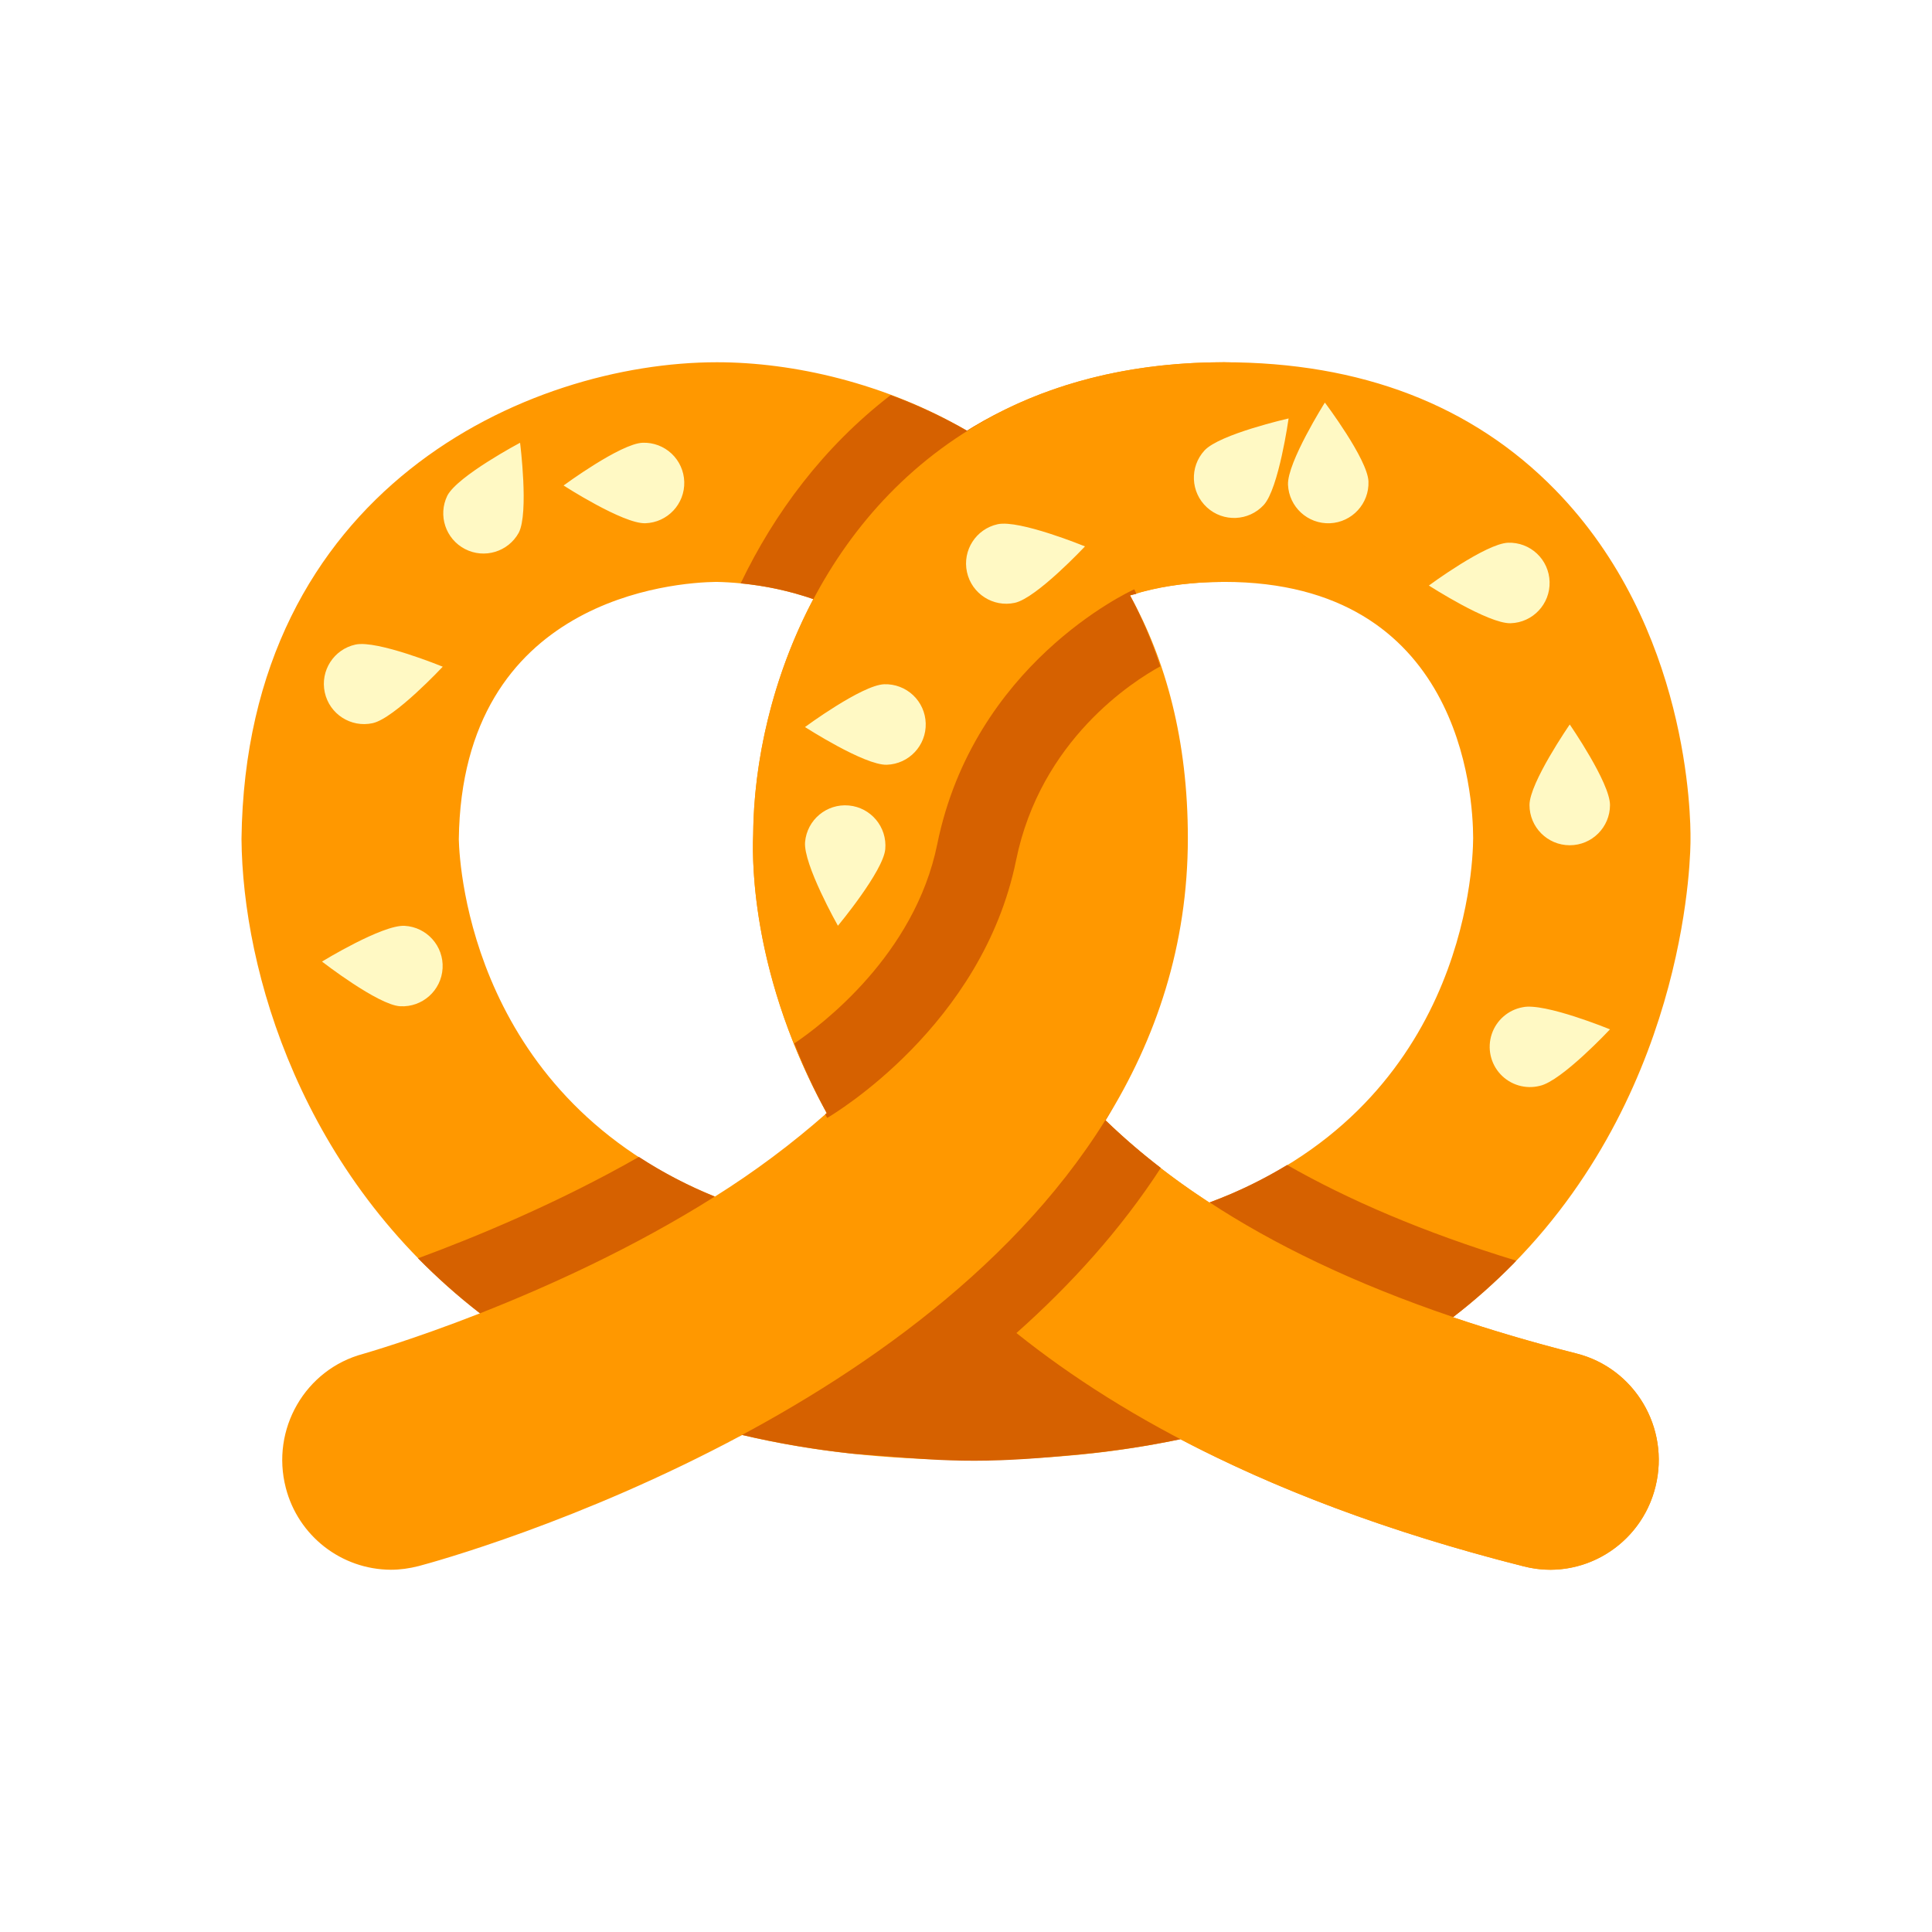
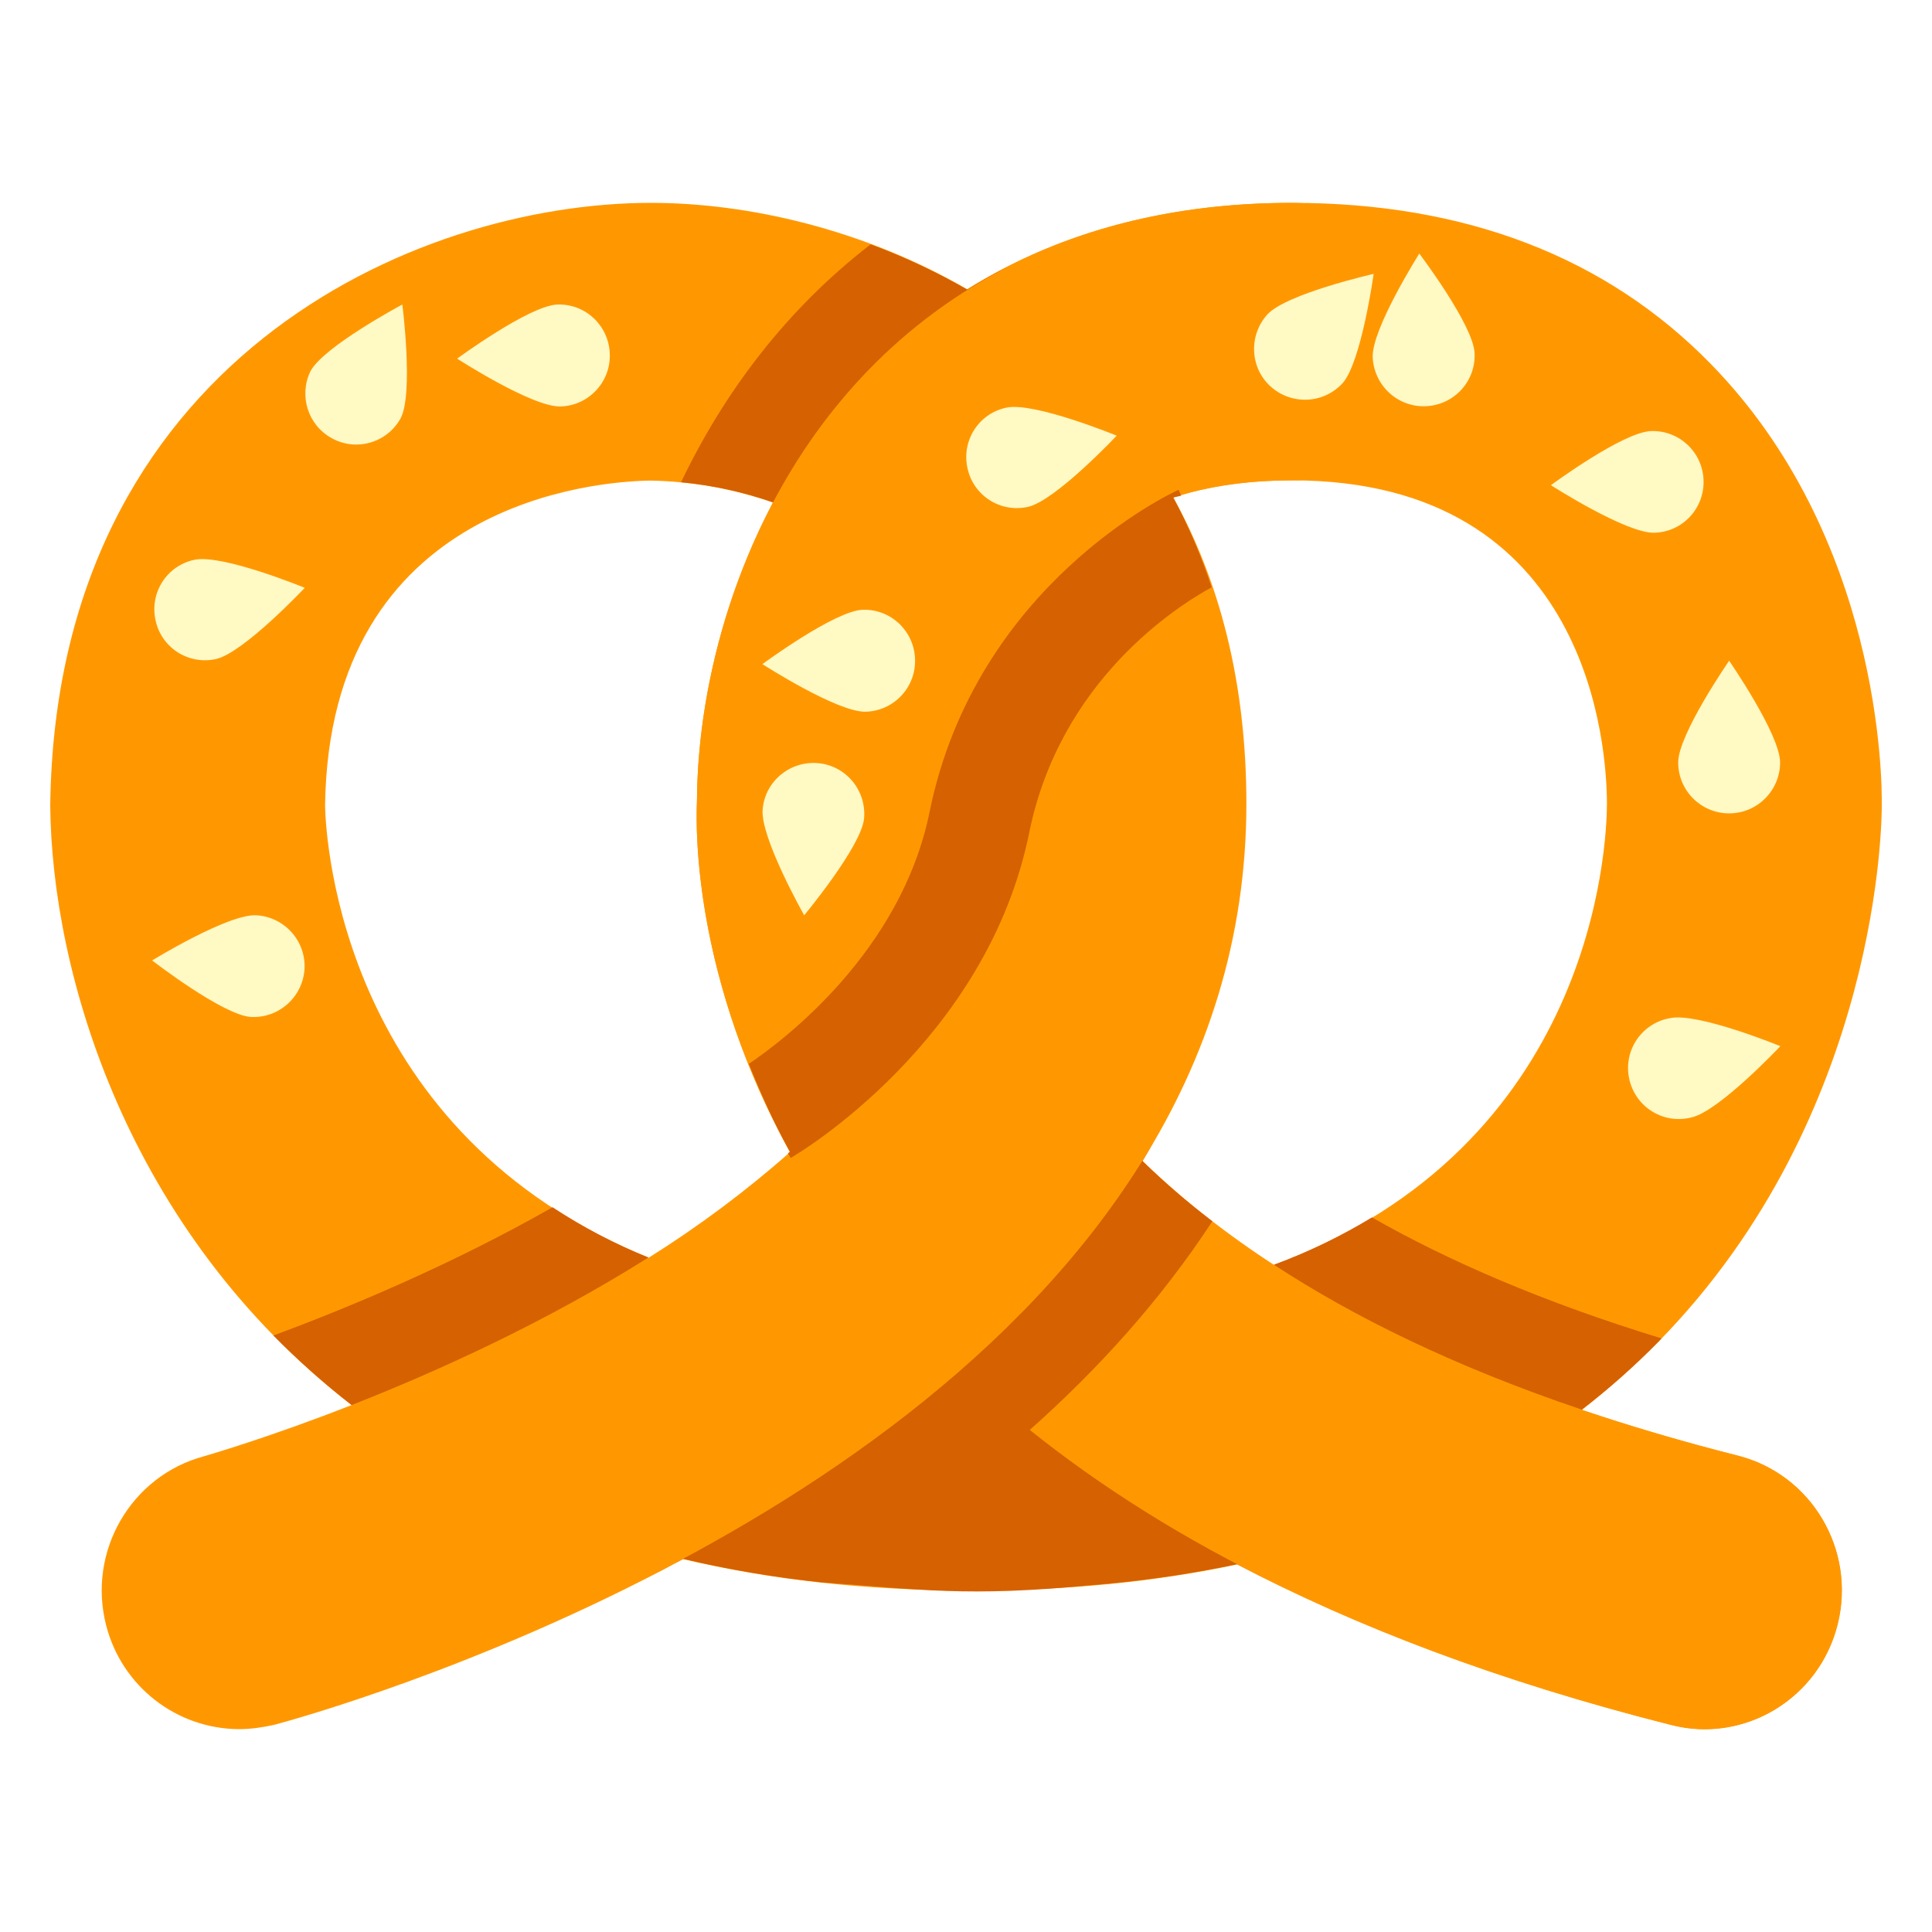
- <svg xmlns="http://www.w3.org/2000/svg" width="800px" height="800px" viewBox="0 0 1024 1024" class="icon" version="1.1">
-   <path d="M207.168 832a57.792 57.792 0 0 1-55.68-43.392c-8.064-31.061 10.283-62.848 41.024-71.04 1.195-0.363 26.24-7.509 61.909-21.483C159.872 622.997 128.597 514.624 128 444.672 130.283 258.987 279.979 192 379.989 192c40.555 0 89.109 11.051 132.565 36.288C548.117 206.016 593.045 192 648.789 192c72.576 0 131.605 22.72 175.467 67.584 71.04 72.661 71.872 173.973 71.744 185.301 0.043 4.011 0.043 129.195-93.717 224.747-10.091 10.219-20.821 19.797-32.149 28.523 20.181 6.805 41.941 13.291 65.387 19.221 30.869 7.787 49.643 39.36 41.92 70.549-7.701 31.168-39.04 50.219-69.824 42.283-72.875-18.389-132.757-41.536-181.995-67.392-34.261 7.275-71.381 10.944-111.211 10.944-45.099 0-85.312-4.693-121.088-13.184-85.995 46.187-164.224 67.584-171.456 69.483-4.907 1.259-9.856 1.941-14.699 1.941z m378.795-238.165a361.387 361.387 0 0 0 55.04 43.541c134.251-49.643 139.691-175.701 139.797-193.173-0.043-23.019-6.549-135.787-132.011-135.787-19.221 0-35.712 2.581-49.856 7.125 19.029 34.411 30.656 76.907 30.656 128.619 0 56.853-16.832 106.581-43.627 149.675z m-206.357-285.419c-21.867 0.277-134.827 8.405-136.427 136.469 0.405 15.893 7.808 137.493 135.723 189.333a453.845 453.845 0 0 0 59.285-44.267c-39.339-71.424-39.659-132.16-38.997-147.371 0.235-38.443 9.984-83.669 31.893-125.035a170.027 170.027 0 0 0-51.477-9.131z" fill="#FF9800" />
-   <path d="M821.632 832c-4.629 0-9.344-0.619-13.995-1.792-406.677-102.677-409.835-354.347-408.427-387.605C399.872 341.227 466.603 192 648.789 192c31.787 0 57.6 26.091 57.6 58.24 0 32.085-25.813 58.176-57.6 58.176-130.624 0-134.379 121.835-134.379 135.744 0 1.557-0.064 3.136-0.213 4.779-0.299 6.635-5.248 185.963 321.344 268.437 30.869 7.787 49.643 39.36 41.92 70.549A57.749 57.749 0 0 1 821.632 832z" fill="#FF9800" />
-   <path d="M641.131 637.291c33.408 21.888 75.712 42.709 129.088 60.779a311.936 311.936 0 0 0 32.085-28.437c0.491-0.512 0.875-1.003 1.301-1.451-49.579-15.147-89.451-32.491-121.408-50.731-12.203 7.381-25.707 14.187-41.067 19.84zM431.104 317.547a3.413 3.413 0 0 0-0.384 0.789c21.077-40.277 53.739-76.885 100.203-100.181a216.96 216.96 0 0 0-18.368 10.155 263.061 263.061 0 0 0-40.469-18.901c-35.627 27.435-61.653 62.528-79.531 99.797a163.925 163.925 0 0 1 38.549 8.341zM254.4 696.085c35.392-13.909 81.152-34.539 124.437-61.867a237.803 237.803 0 0 1-40.213-21.035c-42.816 24.448-86.677 42.539-117.056 53.739 10.005 10.133 20.928 19.925 32.832 29.163zM538.731 706.539c28.864-25.664 55.232-54.741 76.523-87.531a339.52 339.52 0 0 1-29.291-25.195c1.621-2.624 3.115-5.376 4.672-8.043-49.045 84.181-136.235 144-213.696 183.317a1107.2 1107.2 0 0 0 16.405-8.533 484.48 484.48 0 0 0 58.987 9.963c40.384 2.859 59.691 6.144 111.936 1.067a492.8 492.8 0 0 0 61.397-8.768c6.208 3.243 12.629 6.443 19.2 9.643-42.283-20.373-77.163-42.752-106.133-65.92zM614.997 353.173a233.259 233.259 0 0 0-16.064-37.632c1.045-0.341 2.304-0.448 3.392-0.768l-1.131-2.432c-3.456 1.579-85.099 39.851-104.448 135.168-11.925 58.667-61.355 95.808-75.755 105.536 4.757 11.904 10.176 24.149 17.216 36.907-0.277 0.256-0.576 0.448-0.853 0.683l1.088 1.877c3.349-1.963 82.283-48.96 100.096-136.512 12.992-63.829 61.973-94.912 76.459-102.827z" fill="#D66100" />
-   <path d="M214.464 490.709A21.333 21.333 0 1 1 212.075 533.333C200.32 532.672 170.667 509.653 170.667 509.653s32-19.605 43.797-18.944zM853.333 426.667a21.333 21.333 0 1 1-42.667 0c0-11.797 21.333-42.667 21.333-42.667s21.333 30.869 21.333 42.667zM274.944 282.368a21.333 21.333 0 0 1-37.867-19.627c5.419-10.475 38.571-28.075 38.571-28.075s4.736 37.248-0.704 47.701zM669.824 267.627a21.333 21.333 0 0 1-31.424-28.864c7.957-8.661 44.587-16.981 44.587-16.981s-5.205 37.163-13.163 45.845zM799.339 287.659a21.269 21.269 0 0 1 21.973 20.672c0.384 11.776-8.853 21.632-20.651 21.995s-43.328-19.989-43.328-19.989 30.208-22.293 42.005-22.677zM468.651 362.667a21.312 21.312 0 0 1 21.995 20.672A21.333 21.333 0 0 1 469.995 405.333c-11.797 0.363-43.328-19.989-43.328-19.989s30.208-22.293 41.984-22.677zM426.709 446.251a21.333 21.333 0 1 1 42.496 3.84c-1.067 11.733-25.088 40.576-25.088 40.576s-18.475-32.683-17.408-44.416zM340.672 234.667a21.312 21.312 0 0 1 21.995 20.672A21.333 21.333 0 0 1 342.016 277.333c-11.776 0.363-43.307-20.011-43.307-20.011s30.187-22.272 41.963-22.656zM816.171 575.509a21.333 21.333 0 1 1-9.067-41.664c11.52-2.517 46.229 11.733 46.229 11.733s-25.621 27.413-37.163 29.931zM537.877 319.509a21.312 21.312 0 1 1-9.067-41.664c11.52-2.496 46.251 11.755 46.251 11.755s-25.643 27.392-37.184 29.909zM197.504 383.296a21.312 21.312 0 1 1-9.067-41.664c11.52-2.496 46.229 11.733 46.229 11.733s-25.621 27.435-37.163 29.931zM725.312 255.125A21.376 21.376 0 0 1 704.896 277.333 21.376 21.376 0 0 1 682.667 256.917c-0.469-11.819 19.541-43.541 19.541-43.541s22.613 29.931 23.104 41.749z" fill="#FFF9C4" />
+ <svg xmlns="http://www.w3.org/2000/svg" version="1.1" id="Layer_1" x="0px" y="0px" viewBox="0 0 800 800" style="enable-background:new 0 0 800 800;" xml:space="preserve">
+   <style type="text/css">
+ 	.st0{fill:#FF9800;}
+ 	.st1{fill:#D66100;}
+ 	.st2{fill:#FFF9C4;}
+ </style>
+   <path class="st0" d="M99,716c-25.9-0.1-48.5-17.7-55-42.8c-8-30.7,10.2-62.1,40.5-70.2c1.2-0.4,25.9-7.4,61.1-21.2  C52.3,509.6,21.4,402.6,20.8,333.5C23.1,150.1,170.9,84,269.6,84c40,0,88,10.9,130.9,35.8C435.7,97.8,480,84,535.1,84  c71.7,0,130,22.4,173.3,66.7c70.2,71.8,71,171.8,70.8,183c0,4,0,127.6-92.5,221.9c-10,10.1-20.6,19.5-31.7,28.2  c19.9,6.7,41.4,13.1,64.6,19c30.5,7.7,49,38.9,41.4,69.7c-7.6,30.8-38.6,49.6-69,41.8c-72-18.2-131.1-41-179.7-66.5  c-33.8,7.2-70.5,10.8-109.8,10.8c-44.5,0-84.2-4.6-119.6-13c-84.9,45.6-162.2,66.7-169.3,68.6C108.6,715.3,103.8,716,99,716L99,716z   M473,480.8c16.7,16.1,34.9,30.5,54.4,43c132.6-49,137.9-173.5,138-190.8c0-22.7-6.5-134.1-130.4-134.1c-19,0-35.3,2.5-49.2,7  c18.8,34,30.3,75.9,30.3,127C516.1,389.1,499.5,438.3,473,480.8L473,480.8z M269.3,199c-21.6,0.3-133.1,8.3-134.7,134.8  c0.4,15.7,7.7,135.8,134,187c20.7-13,40.3-27.6,58.5-43.7c-38.8-70.5-39.2-130.5-38.5-145.5c0.2-38,9.9-82.6,31.5-123.5  C303.7,202.4,286.6,199.3,269.3,199L269.3,199z" />
+   <path class="st0" d="M705.8,716c-4.6,0-9.2-0.6-13.8-1.8C290.3,612.8,287.2,364.3,288.6,331.5C289.3,231.4,355.2,84,535.1,84  c31.4,0,56.9,25.8,56.9,57.5c0,31.7-25.5,57.4-56.9,57.4c-129,0-132.7,120.3-132.7,134c0,1.5-0.1,3.1-0.2,4.7  c-0.3,6.6-5.2,183.6,317.3,265.1c30.5,7.7,49,38.9,41.4,69.7C754.7,697.9,732,715.9,705.8,716z" />
+   <path class="st1" d="M527.5,523.7c33,21.6,74.8,42.2,127.5,60c11.2-8.6,21.8-18,31.7-28.1c0.5-0.5,0.9-1,1.3-1.4  c-49-15-88.3-32.1-119.9-50.1C556,511.4,542.7,518.1,527.5,523.7L527.5,523.7z M320.1,208c-0.2,0.2-0.3,0.5-0.4,0.8  c20.8-39.8,53.1-75.9,98.9-98.9c-6.2,3-12.3,6.4-18.1,10c-12.8-7.3-26.1-13.6-40-18.7c-35.2,27.1-60.9,61.7-78.5,98.5  C295,200.9,307.8,203.7,320.1,208z M145.6,581.8c34.9-13.7,80.1-34.1,122.9-61.1c-13.9-5.6-27.2-12.6-39.7-20.8  c-42.3,24.1-85.6,42-115.6,53.1C123.1,563,133.9,572.7,145.6,581.8L145.6,581.8z M426.4,592.1c28.5-25.3,54.5-54.1,75.6-86.4  c-10.1-7.7-19.8-16-28.9-24.9c1.6-2.6,3.1-5.3,4.6-7.9c-48.4,83.1-134.5,142.2-211,181c5.4-2.8,10.8-5.6,16.2-8.4  c19.2,4.5,38.6,7.8,58.2,9.8c39.9,2.8,58.9,6.1,110.5,1.1c20.4-1.6,40.6-4.5,60.6-8.7c6.1,3.2,12.5,6.4,19,9.5  C489.4,637.1,455,615,426.4,592.1L426.4,592.1z M501.7,243.2c-4.2-12.8-9.5-25.3-15.9-37.2c1-0.3,2.3-0.4,3.3-0.8l-1.1-2.4  c-3.4,1.6-84,39.4-103.1,133.5c-11.8,57.9-60.6,94.6-74.8,104.2c4.7,11.8,10,23.8,17,36.4c-0.3,0.3-0.6,0.4-0.8,0.7l1.1,1.9  c3.3-1.9,81.3-48.3,98.8-134.8C439,281.7,487.4,251,501.7,243.2L501.7,243.2z" />
+   <path class="st2" d="M106.2,379c11.6,0.7,20.5,10.6,19.9,22.2c-0.7,11.6-10.6,20.5-22.2,19.9c-11.6-0.7-40.9-23.4-40.9-23.4  S94.5,378.3,106.2,379z M737.1,315.7c0,11.6-9.4,21.1-21.1,21.1c-11.6,0-21.1-9.4-21.1-21.1c0-11.6,21.1-42.1,21.1-42.1  S737.1,304.1,737.1,315.7L737.1,315.7z M165.9,173.2c-5.6,10.2-18.5,13.9-28.6,8.2c-9.8-5.4-13.6-17.5-8.8-27.6  c5.4-10.3,38.1-27.7,38.1-27.7S171.3,162.9,165.9,173.2z M555.9,158.7c-7.9,8.6-21.2,9.1-29.8,1.3s-9.1-21.2-1.3-29.8  c7.9-8.6,44-16.8,44-16.8S563.7,150.1,555.9,158.7z M683.7,178.5c11.6-0.4,21.3,8.7,21.7,20.3c0,0,0,0.1,0,0.1  c0.4,11.6-8.7,21.4-20.4,21.7s-42.8-19.7-42.8-19.7S672.1,178.8,683.7,178.5L683.7,178.5z M357.2,252.5c11.6-0.4,21.3,8.7,21.7,20.4  c0,0,0,0,0,0.1c0.4,11.6-8.8,21.4-20.4,21.7c-11.6,0.4-42.8-19.7-42.8-19.7S345.6,252.9,357.2,252.5L357.2,252.5z M315.8,335.1  c1-11.6,11.3-20.1,22.9-19.1c11.6,1,20.1,11.3,19.1,22.9c-1.1,11.6-24.8,40.1-24.8,40.1S314.7,346.7,315.8,335.1z M230.8,126.1  c11.6-0.4,21.3,8.7,21.7,20.4c0,0,0,0,0,0.1c0.4,11.6-8.8,21.4-20.4,21.7c-11.6,0.4-42.8-19.8-42.8-19.8S219.2,126.5,230.8,126.1  L230.8,126.1z M700.4,462.7c-11.3,2.9-22.7-3.9-25.6-15.2c-2.9-11.3,3.9-22.7,15.2-25.6c0.5-0.1,1-0.2,1.5-0.3  c11.4-2.5,45.7,11.6,45.7,11.6S711.8,460.2,700.4,462.7z M425.6,209.9c-11.4,2.5-22.6-4.7-25-16.1c-2.5-11.4,4.7-22.6,16.1-25  c11.4-2.5,45.7,11.6,45.7,11.6S437,207.4,425.6,209.9z M89.4,272.9c-11.4,2.5-22.6-4.7-25-16.1c-2.5-11.4,4.7-22.6,16.1-25  c11.4-2.5,45.7,11.6,45.7,11.6S100.8,270.4,89.4,272.9z M610.6,146.3c0.5,11.6-8.5,21.4-20.2,21.9c-11.6,0.5-21.4-8.5-22-20.2  c-0.5-11.7,19.3-43,19.3-43S610.2,134.7,610.6,146.3L610.6,146.3z" />
</svg>
